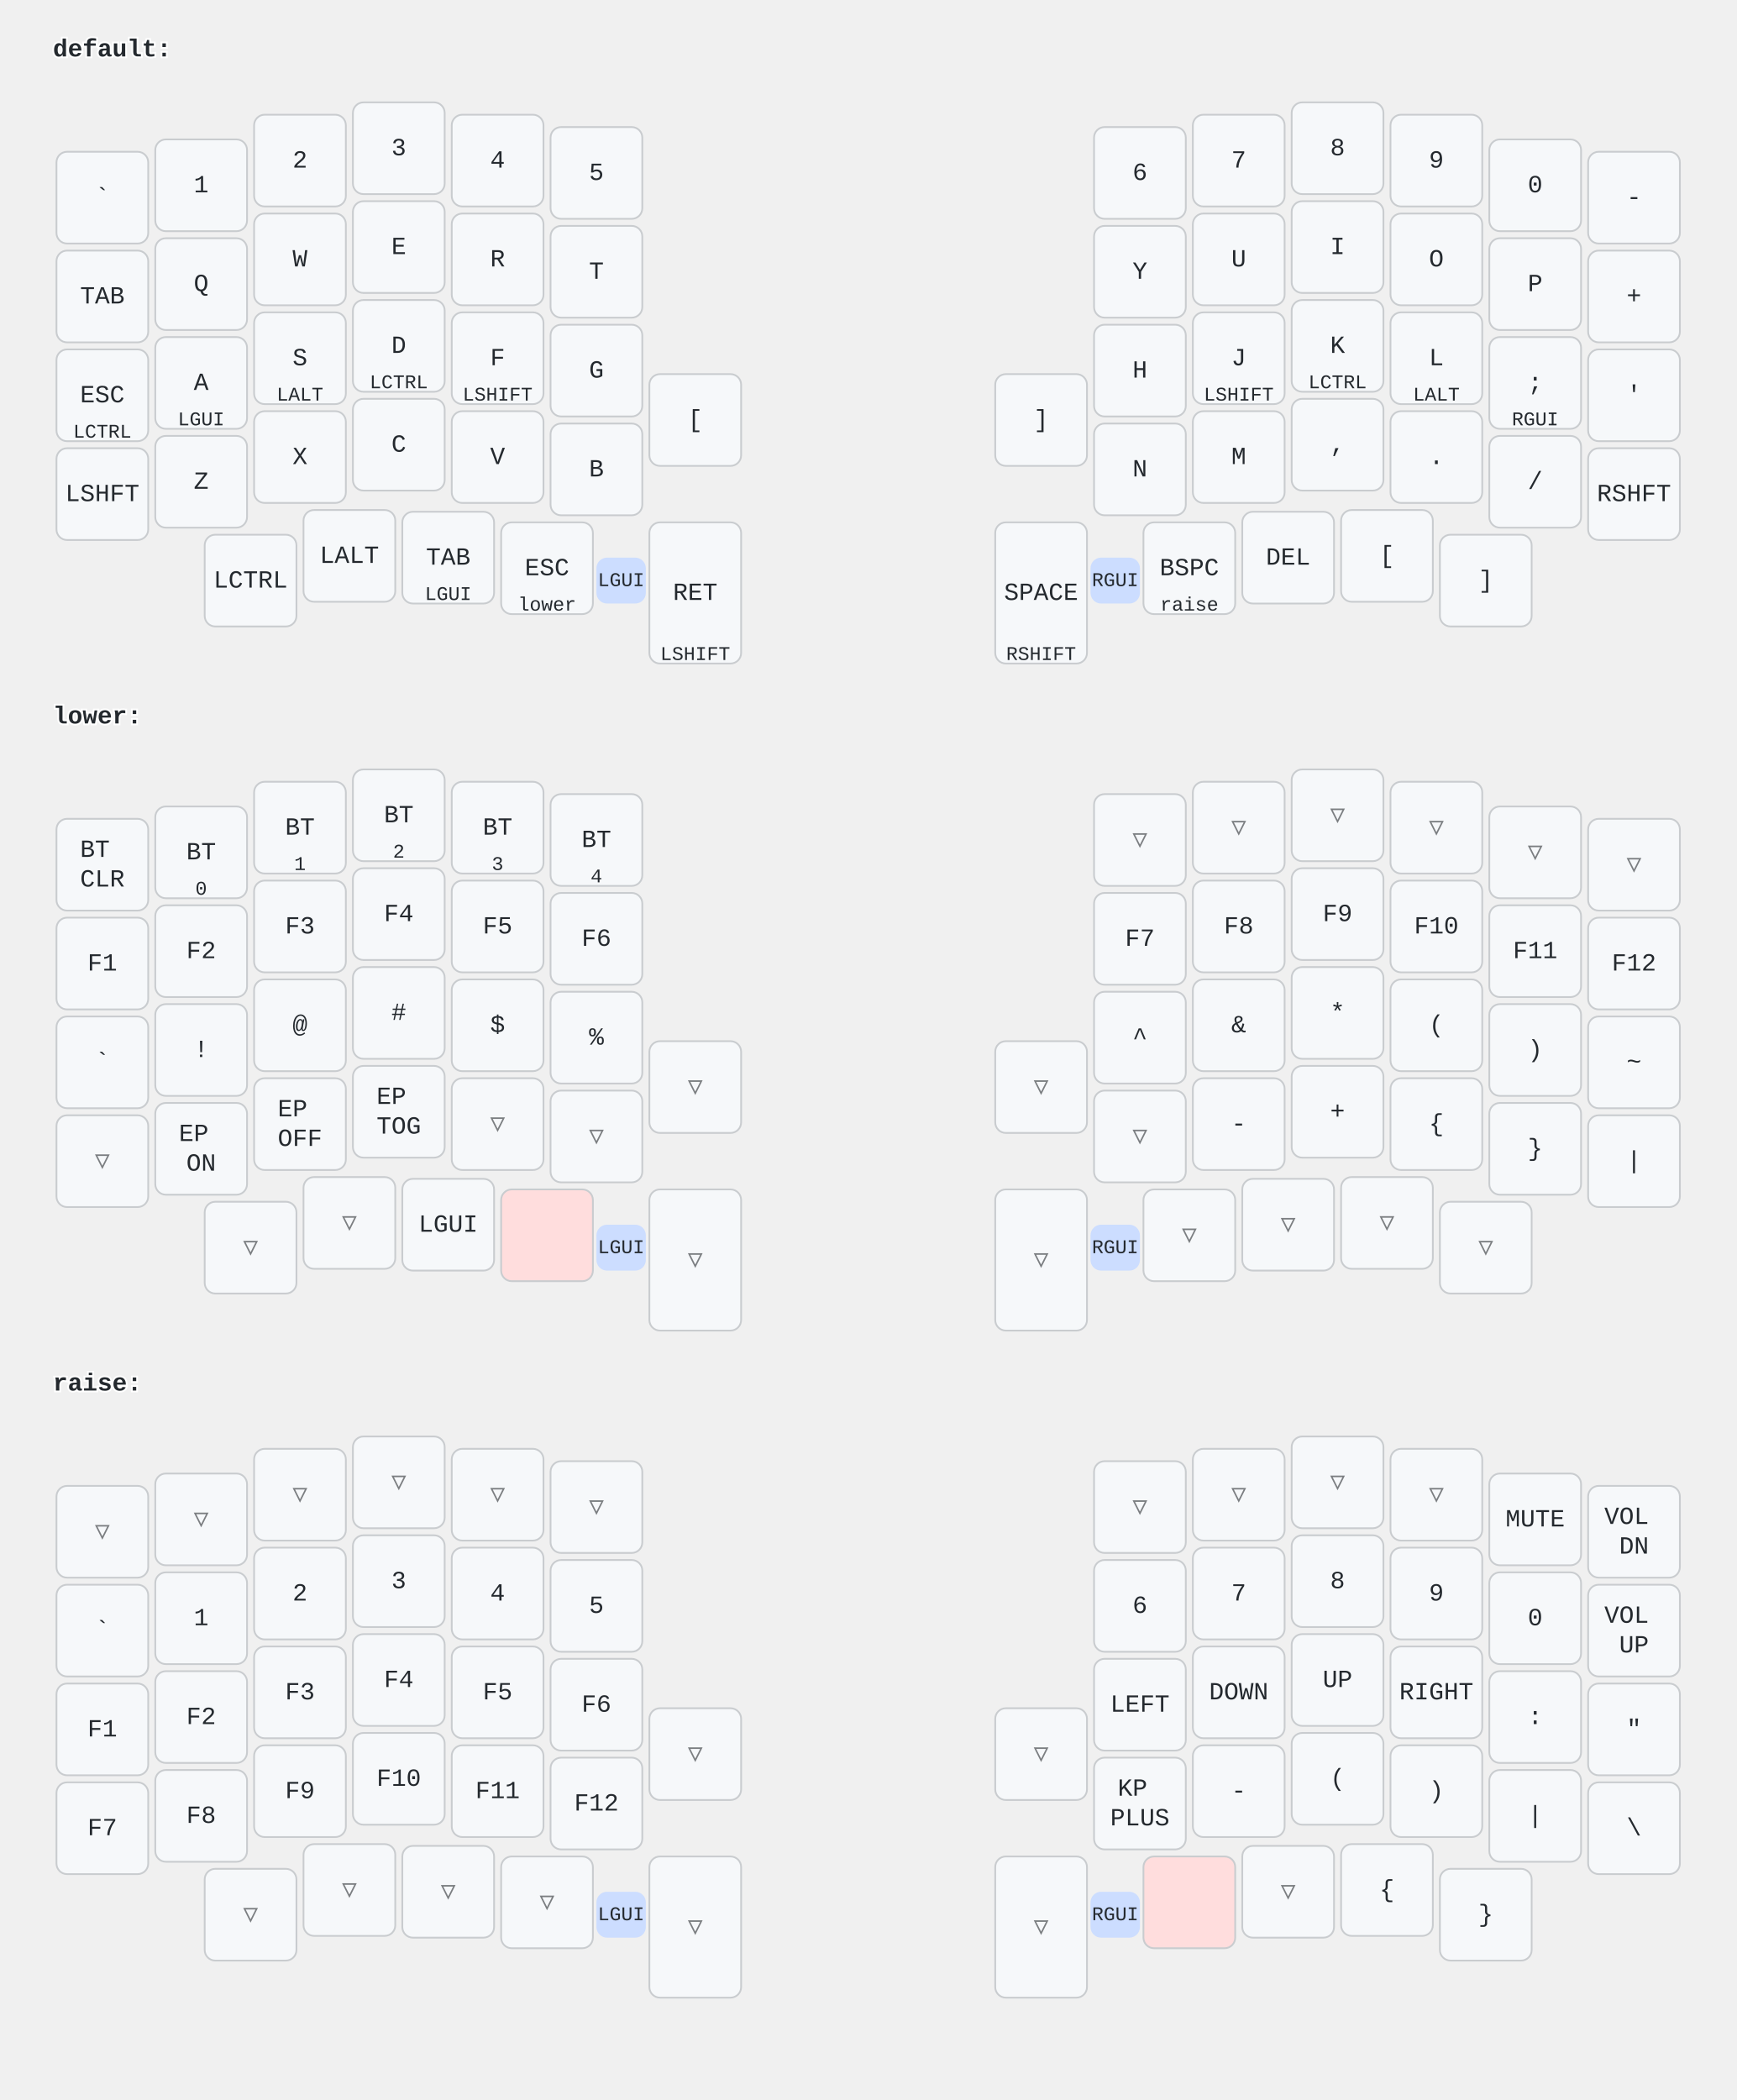
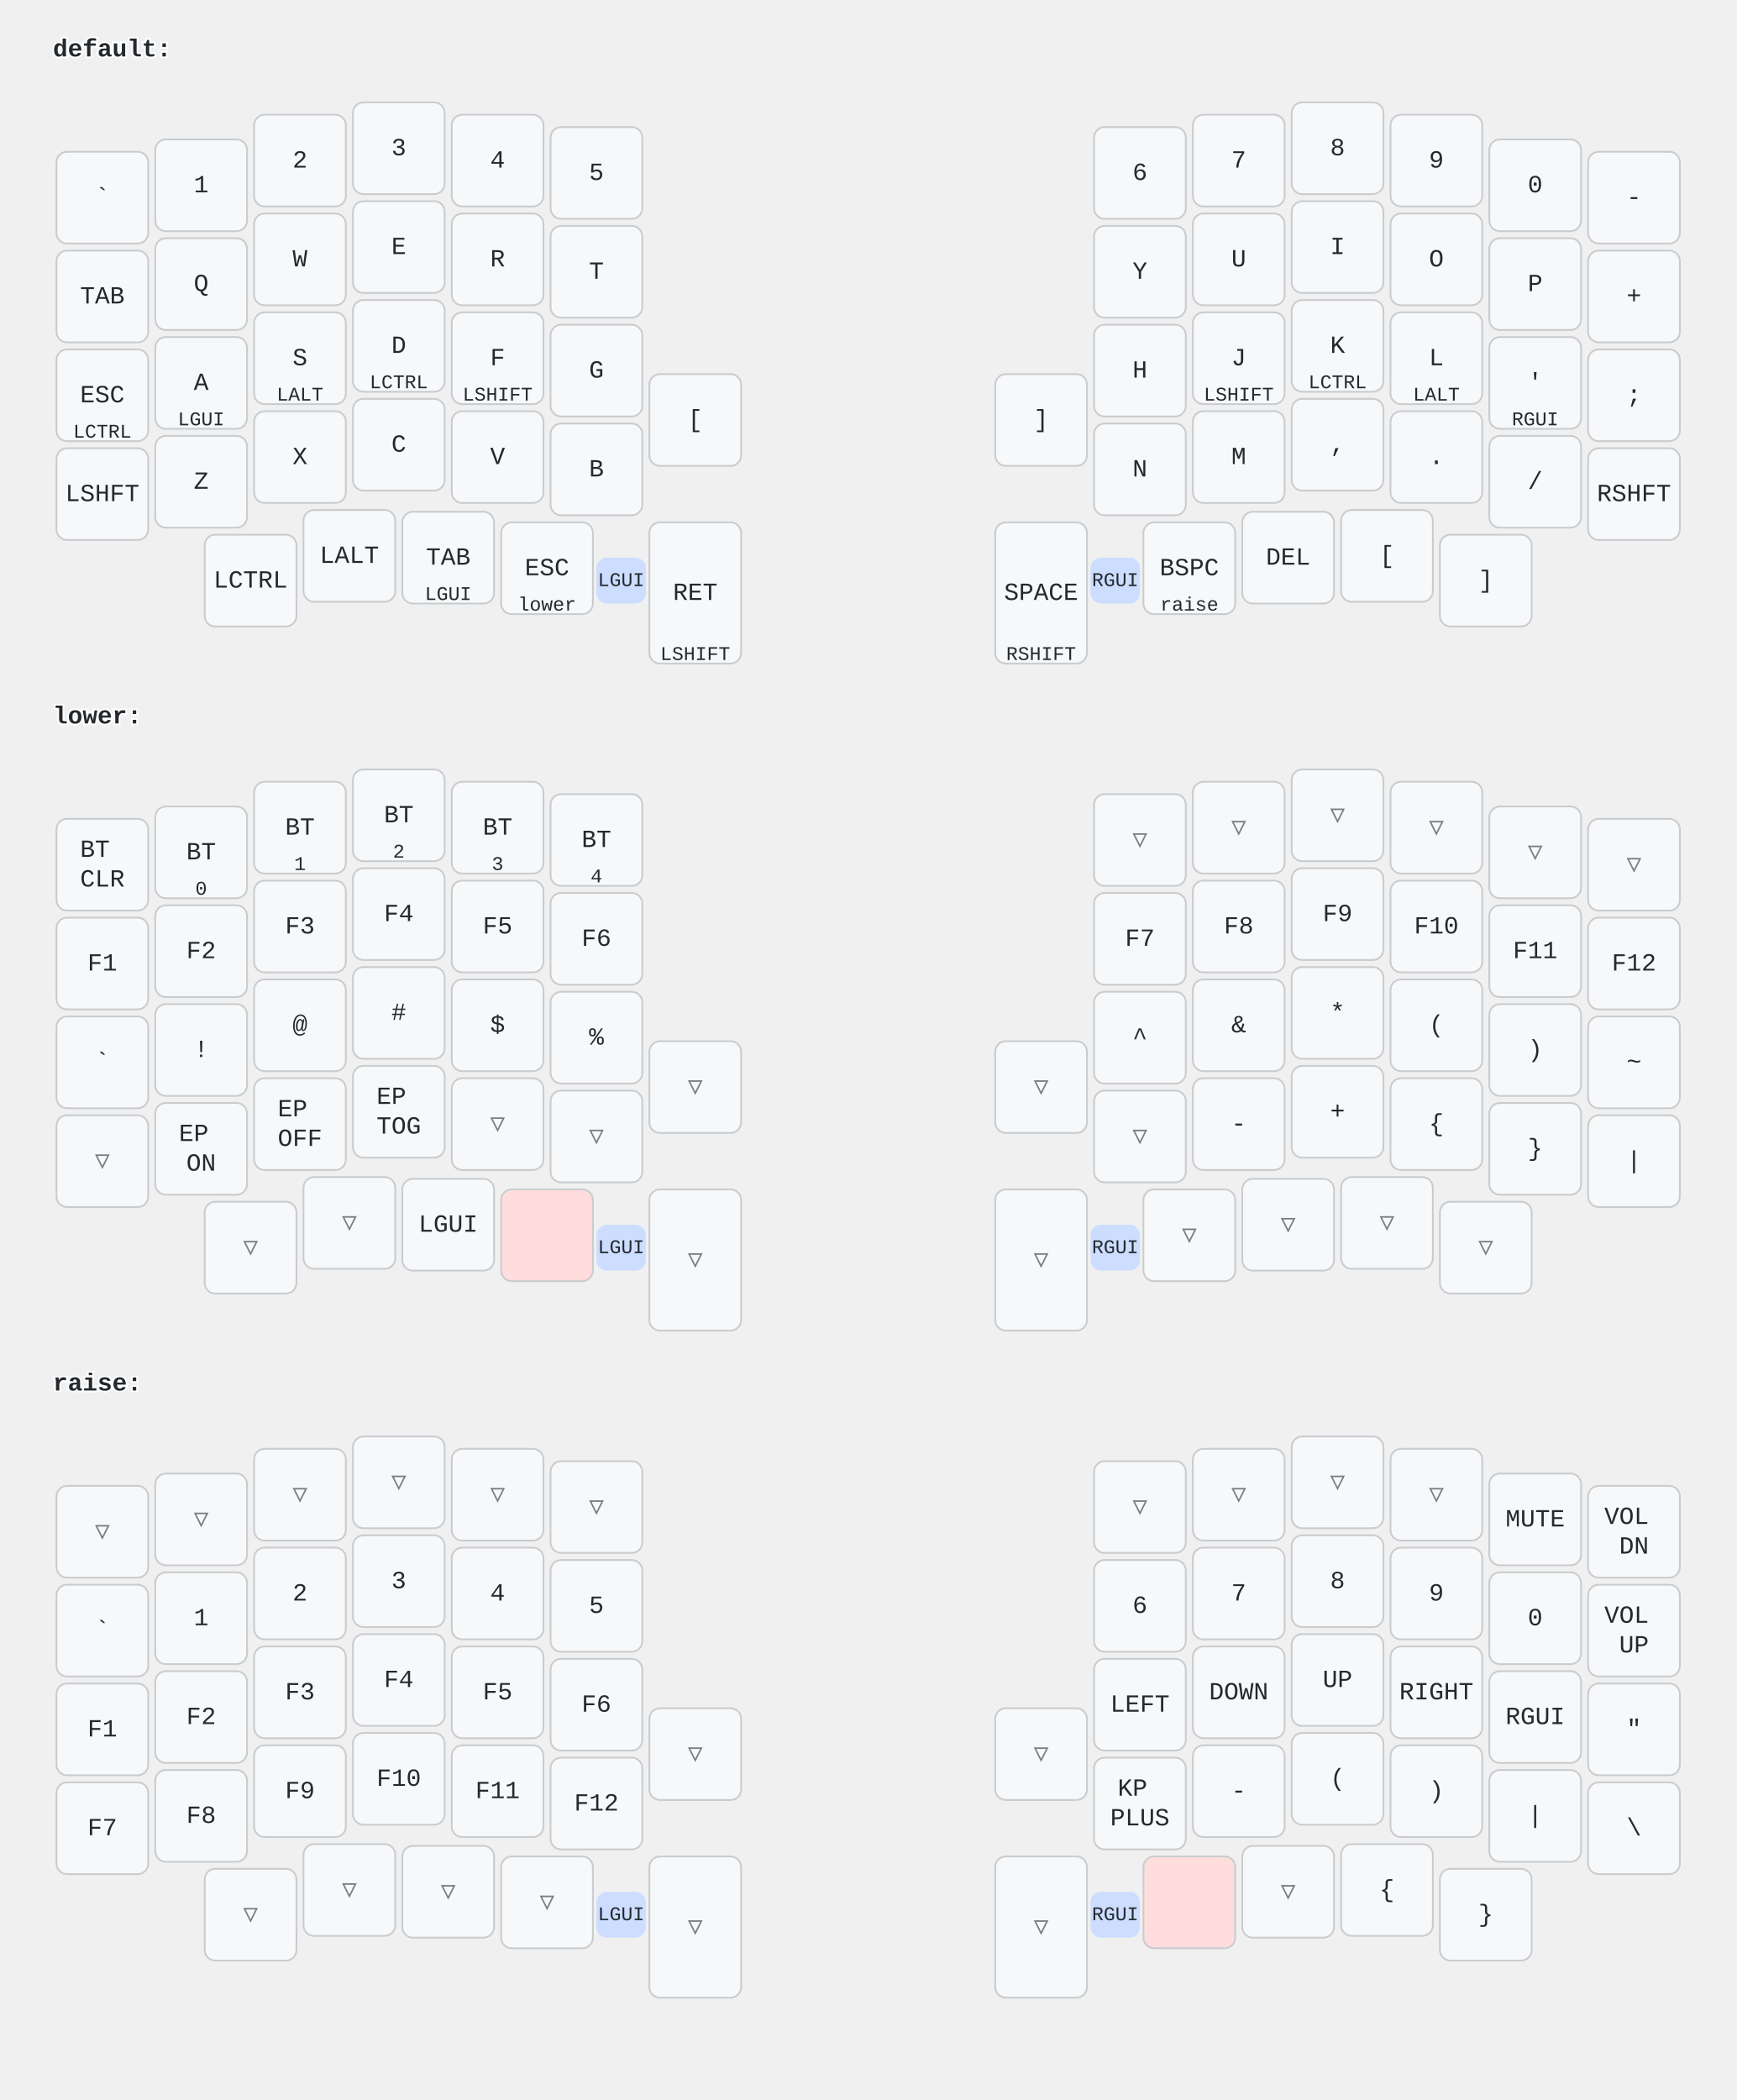
<svg xmlns="http://www.w3.org/2000/svg" width="984" height="1190" viewBox="0 0 984 1190" class="keymap">
  <style>/* inherit to force styles through use tags */
svg path {
    fill: inherit;
}

/* font and background color specifications */
svg.keymap {
    font-family: SFMono-Regular,Consolas,Liberation Mono,Menlo,monospace;
    font-size: 14px;
    font-kerning: normal;
    text-rendering: optimizeLegibility;
    fill: #24292e;
}

/* default key styling */
rect.key {
    fill: #f6f8fa;
    stroke: #c9cccf;
    stroke-width: 1;
}

/* default key side styling, only used is draw_key_sides is set */
rect.side {
    filter: brightness(90%);
}

/* color accent for combo boxes */
rect.combo, rect.combo-separate {
    fill: #cdf;
}

/* color accent for held keys */
rect.held, rect.combo.held {
    fill: #fdd;
}

/* color accent for ghost (optional) keys */
rect.ghost, rect.combo.ghost {
    stroke-dasharray: 4, 4;
    stroke-width: 2;
}

text {
    text-anchor: middle;
    dominant-baseline: middle;
}

/* styling for layer labels */
text.label {
    font-weight: bold;
    text-anchor: start;
    stroke: white;
    stroke-width: 2;
    paint-order: stroke;
}

/* styling for combo tap, and key hold/shifted label text */
text.combo, text.hold, text.shifted {
    font-size: 11px;
}

text.hold {
    text-anchor: middle;
    dominant-baseline: auto;
}

text.shifted {
    text-anchor: middle;
    dominant-baseline: hanging;
}

/* styling for hold/shifted label text in combo box */
text.combo.hold, text.combo.shifted {
    font-size: 8px;
}

/* lighter symbol for transparent keys */
text.trans {
    fill: #7b7e81;
}

/* styling for combo dendrons */
path.combo {
    stroke-width: 1;
    stroke: gray;
    fill: none;
}

/* Start Tabler Icons Cleanup */
/* cannot use height/width with glyphs */
.icon-tabler &gt; path {
    fill: inherit;
    stroke: inherit;
    stroke-width: 2;
}
/* hide tabler's default box */
.icon-tabler &gt; path[stroke="none"][fill="none"] {
    visibility: hidden;
}
/* End Tabler Icons Cleanup */
</style>
  <g transform="translate(30, 0)" class="layer-default">
    <text x="0" y="28" class="label">default:</text>
    <g transform="translate(0, 56)">
      <g transform="translate(28, 56)" class="key keypos-0">
        <rect rx="6" ry="6" x="-26" y="-26" width="52" height="52" class="key" />
        <text x="0" y="0" class="key tap">`</text>
      </g>
      <g transform="translate(84, 49)" class="key keypos-1">
        <rect rx="6" ry="6" x="-26" y="-26" width="52" height="52" class="key" />
        <text x="0" y="0" class="key tap">1</text>
      </g>
      <g transform="translate(140, 35)" class="key keypos-2">
        <rect rx="6" ry="6" x="-26" y="-26" width="52" height="52" class="key" />
        <text x="0" y="0" class="key tap">2</text>
      </g>
      <g transform="translate(196, 28)" class="key keypos-3">
        <rect rx="6" ry="6" x="-26" y="-26" width="52" height="52" class="key" />
        <text x="0" y="0" class="key tap">3</text>
      </g>
      <g transform="translate(252, 35)" class="key keypos-4">
        <rect rx="6" ry="6" x="-26" y="-26" width="52" height="52" class="key" />
        <text x="0" y="0" class="key tap">4</text>
      </g>
      <g transform="translate(308, 42)" class="key keypos-5">
        <rect rx="6" ry="6" x="-26" y="-26" width="52" height="52" class="key" />
        <text x="0" y="0" class="key tap">5</text>
      </g>
      <g transform="translate(616, 42)" class="key keypos-6">
        <rect rx="6" ry="6" x="-26" y="-26" width="52" height="52" class="key" />
        <text x="0" y="0" class="key tap">6</text>
      </g>
      <g transform="translate(672, 35)" class="key keypos-7">
        <rect rx="6" ry="6" x="-26" y="-26" width="52" height="52" class="key" />
        <text x="0" y="0" class="key tap">7</text>
      </g>
      <g transform="translate(728, 28)" class="key keypos-8">
        <rect rx="6" ry="6" x="-26" y="-26" width="52" height="52" class="key" />
        <text x="0" y="0" class="key tap">8</text>
      </g>
      <g transform="translate(784, 35)" class="key keypos-9">
        <rect rx="6" ry="6" x="-26" y="-26" width="52" height="52" class="key" />
        <text x="0" y="0" class="key tap">9</text>
      </g>
      <g transform="translate(840, 49)" class="key keypos-10">
        <rect rx="6" ry="6" x="-26" y="-26" width="52" height="52" class="key" />
        <text x="0" y="0" class="key tap">0</text>
      </g>
      <g transform="translate(896, 56)" class="key keypos-11">
        <rect rx="6" ry="6" x="-26" y="-26" width="52" height="52" class="key" />
        <text x="0" y="0" class="key tap">-</text>
      </g>
      <g transform="translate(28, 112)" class="key keypos-12">
        <rect rx="6" ry="6" x="-26" y="-26" width="52" height="52" class="key" />
        <text x="0" y="0" class="key tap">TAB</text>
      </g>
      <g transform="translate(84, 105)" class="key keypos-13">
        <rect rx="6" ry="6" x="-26" y="-26" width="52" height="52" class="key" />
        <text x="0" y="0" class="key tap">Q</text>
      </g>
      <g transform="translate(140, 91)" class="key keypos-14">
        <rect rx="6" ry="6" x="-26" y="-26" width="52" height="52" class="key" />
        <text x="0" y="0" class="key tap">W</text>
      </g>
      <g transform="translate(196, 84)" class="key keypos-15">
        <rect rx="6" ry="6" x="-26" y="-26" width="52" height="52" class="key" />
        <text x="0" y="0" class="key tap">E</text>
      </g>
      <g transform="translate(252, 91)" class="key keypos-16">
        <rect rx="6" ry="6" x="-26" y="-26" width="52" height="52" class="key" />
        <text x="0" y="0" class="key tap">R</text>
      </g>
      <g transform="translate(308, 98)" class="key keypos-17">
        <rect rx="6" ry="6" x="-26" y="-26" width="52" height="52" class="key" />
        <text x="0" y="0" class="key tap">T</text>
      </g>
      <g transform="translate(616, 98)" class="key keypos-18">
        <rect rx="6" ry="6" x="-26" y="-26" width="52" height="52" class="key" />
        <text x="0" y="0" class="key tap">Y</text>
      </g>
      <g transform="translate(672, 91)" class="key keypos-19">
        <rect rx="6" ry="6" x="-26" y="-26" width="52" height="52" class="key" />
        <text x="0" y="0" class="key tap">U</text>
      </g>
      <g transform="translate(728, 84)" class="key keypos-20">
        <rect rx="6" ry="6" x="-26" y="-26" width="52" height="52" class="key" />
        <text x="0" y="0" class="key tap">I</text>
      </g>
      <g transform="translate(784, 91)" class="key keypos-21">
        <rect rx="6" ry="6" x="-26" y="-26" width="52" height="52" class="key" />
        <text x="0" y="0" class="key tap">O</text>
      </g>
      <g transform="translate(840, 105)" class="key keypos-22">
        <rect rx="6" ry="6" x="-26" y="-26" width="52" height="52" class="key" />
        <text x="0" y="0" class="key tap">P</text>
      </g>
      <g transform="translate(896, 112)" class="key keypos-23">
        <rect rx="6" ry="6" x="-26" y="-26" width="52" height="52" class="key" />
        <text x="0" y="0" class="key tap">+</text>
      </g>
      <g transform="translate(28, 168)" class="key keypos-24">
        <rect rx="6" ry="6" x="-26" y="-26" width="52" height="52" class="key" />
        <text x="0" y="0" class="key tap">ESC</text>
        <text x="0" y="24" class="key hold">LCTRL</text>
      </g>
      <g transform="translate(84, 161)" class="key keypos-25">
        <rect rx="6" ry="6" x="-26" y="-26" width="52" height="52" class="key" />
        <text x="0" y="0" class="key tap">A</text>
        <text x="0" y="24" class="key hold">LGUI</text>
      </g>
      <g transform="translate(140, 147)" class="key keypos-26">
        <rect rx="6" ry="6" x="-26" y="-26" width="52" height="52" class="key" />
        <text x="0" y="0" class="key tap">S</text>
        <text x="0" y="24" class="key hold">LALT</text>
      </g>
      <g transform="translate(196, 140)" class="key keypos-27">
        <rect rx="6" ry="6" x="-26" y="-26" width="52" height="52" class="key" />
        <text x="0" y="0" class="key tap">D</text>
        <text x="0" y="24" class="key hold">LCTRL</text>
      </g>
      <g transform="translate(252, 147)" class="key keypos-28">
        <rect rx="6" ry="6" x="-26" y="-26" width="52" height="52" class="key" />
        <text x="0" y="0" class="key tap">F</text>
        <text x="0" y="24" class="key hold">LSHIFT</text>
      </g>
      <g transform="translate(308, 154)" class="key keypos-29">
        <rect rx="6" ry="6" x="-26" y="-26" width="52" height="52" class="key" />
        <text x="0" y="0" class="key tap">G</text>
      </g>
      <g transform="translate(616, 154)" class="key keypos-30">
        <rect rx="6" ry="6" x="-26" y="-26" width="52" height="52" class="key" />
        <text x="0" y="0" class="key tap">H</text>
      </g>
      <g transform="translate(672, 147)" class="key keypos-31">
        <rect rx="6" ry="6" x="-26" y="-26" width="52" height="52" class="key" />
        <text x="0" y="0" class="key tap">J</text>
        <text x="0" y="24" class="key hold">LSHIFT</text>
      </g>
      <g transform="translate(728, 140)" class="key keypos-32">
        <rect rx="6" ry="6" x="-26" y="-26" width="52" height="52" class="key" />
        <text x="0" y="0" class="key tap">K</text>
        <text x="0" y="24" class="key hold">LCTRL</text>
      </g>
      <g transform="translate(784, 147)" class="key keypos-33">
        <rect rx="6" ry="6" x="-26" y="-26" width="52" height="52" class="key" />
        <text x="0" y="0" class="key tap">L</text>
        <text x="0" y="24" class="key hold">LALT</text>
      </g>
      <g transform="translate(840, 161)" class="key keypos-34">
        <rect rx="6" ry="6" x="-26" y="-26" width="52" height="52" class="key" />
+         <text x="0" y="0" class="key tap">'</text>
+         <text x="0" y="24" class="key hold">RGUI</text>
+       </g>
+       <g transform="translate(896, 168)" class="key keypos-35">
+         <rect rx="6" ry="6" x="-26" y="-26" width="52" height="52" class="key" />
        <text x="0" y="0" class="key tap">;</text>
-         <text x="0" y="24" class="key hold">RGUI</text>
-       </g>
-       <g transform="translate(896, 168)" class="key keypos-35">
-         <rect rx="6" ry="6" x="-26" y="-26" width="52" height="52" class="key" />
-         <text x="0" y="0" class="key tap">'</text>
      </g>
      <g transform="translate(28, 224)" class="key keypos-36">
        <rect rx="6" ry="6" x="-26" y="-26" width="52" height="52" class="key" />
        <text x="0" y="0" class="key tap">LSHFT</text>
      </g>
      <g transform="translate(84, 217)" class="key keypos-37">
        <rect rx="6" ry="6" x="-26" y="-26" width="52" height="52" class="key" />
        <text x="0" y="0" class="key tap">Z</text>
      </g>
      <g transform="translate(140, 203)" class="key keypos-38">
        <rect rx="6" ry="6" x="-26" y="-26" width="52" height="52" class="key" />
        <text x="0" y="0" class="key tap">X</text>
      </g>
      <g transform="translate(196, 196)" class="key keypos-39">
        <rect rx="6" ry="6" x="-26" y="-26" width="52" height="52" class="key" />
        <text x="0" y="0" class="key tap">C</text>
      </g>
      <g transform="translate(252, 203)" class="key keypos-40">
        <rect rx="6" ry="6" x="-26" y="-26" width="52" height="52" class="key" />
        <text x="0" y="0" class="key tap">V</text>
      </g>
      <g transform="translate(308, 210)" class="key keypos-41">
        <rect rx="6" ry="6" x="-26" y="-26" width="52" height="52" class="key" />
        <text x="0" y="0" class="key tap">B</text>
      </g>
      <g transform="translate(364, 182)" class="key keypos-42">
        <rect rx="6" ry="6" x="-26" y="-26" width="52" height="52" class="key" />
        <text x="0" y="0" class="key tap">[</text>
      </g>
      <g transform="translate(560, 182)" class="key keypos-43">
        <rect rx="6" ry="6" x="-26" y="-26" width="52" height="52" class="key" />
        <text x="0" y="0" class="key tap">]</text>
      </g>
      <g transform="translate(616, 210)" class="key keypos-44">
        <rect rx="6" ry="6" x="-26" y="-26" width="52" height="52" class="key" />
        <text x="0" y="0" class="key tap">N</text>
      </g>
      <g transform="translate(672, 203)" class="key keypos-45">
        <rect rx="6" ry="6" x="-26" y="-26" width="52" height="52" class="key" />
        <text x="0" y="0" class="key tap">M</text>
      </g>
      <g transform="translate(728, 196)" class="key keypos-46">
        <rect rx="6" ry="6" x="-26" y="-26" width="52" height="52" class="key" />
        <text x="0" y="0" class="key tap">,</text>
      </g>
      <g transform="translate(784, 203)" class="key keypos-47">
        <rect rx="6" ry="6" x="-26" y="-26" width="52" height="52" class="key" />
        <text x="0" y="0" class="key tap">.</text>
      </g>
      <g transform="translate(840, 217)" class="key keypos-48">
        <rect rx="6" ry="6" x="-26" y="-26" width="52" height="52" class="key" />
        <text x="0" y="0" class="key tap">/</text>
      </g>
      <g transform="translate(896, 224)" class="key keypos-49">
        <rect rx="6" ry="6" x="-26" y="-26" width="52" height="52" class="key" />
        <text x="0" y="0" class="key tap">RSHFT</text>
      </g>
      <g transform="translate(112, 273)" class="key keypos-50">
        <rect rx="6" ry="6" x="-26" y="-26" width="52" height="52" class="key" />
        <text x="0" y="0" class="key tap">LCTRL</text>
      </g>
      <g transform="translate(168, 259)" class="key keypos-51">
        <rect rx="6" ry="6" x="-26" y="-26" width="52" height="52" class="key" />
        <text x="0" y="0" class="key tap">LALT</text>
      </g>
      <g transform="translate(224, 260)" class="key keypos-52">
        <rect rx="6" ry="6" x="-26" y="-26" width="52" height="52" class="key" />
        <text x="0" y="0" class="key tap">TAB</text>
        <text x="0" y="24" class="key hold">LGUI</text>
      </g>
      <g transform="translate(280, 266)" class="key keypos-53">
        <rect rx="6" ry="6" x="-26" y="-26" width="52" height="52" class="key" />
        <text x="0" y="0" class="key tap">ESC</text>
        <text x="0" y="24" class="key hold">lower</text>
      </g>
      <g transform="translate(364, 280)" class="key keypos-54">
        <rect rx="6" ry="6" x="-26" y="-40" width="52" height="80" class="key" />
        <text x="0" y="0" class="key tap">RET</text>
        <text x="0" y="38" class="key hold">LSHIFT</text>
      </g>
      <g transform="translate(560, 280)" class="key keypos-55">
        <rect rx="6" ry="6" x="-26" y="-40" width="52" height="80" class="key" />
        <text x="0" y="0" class="key tap">SPACE</text>
        <text x="0" y="38" class="key hold">RSHIFT</text>
      </g>
      <g transform="translate(644, 266)" class="key keypos-56">
        <rect rx="6" ry="6" x="-26" y="-26" width="52" height="52" class="key" />
        <text x="0" y="0" class="key tap">BSPC</text>
        <text x="0" y="24" class="key hold">raise</text>
      </g>
      <g transform="translate(700, 260)" class="key keypos-57">
        <rect rx="6" ry="6" x="-26" y="-26" width="52" height="52" class="key" />
        <text x="0" y="0" class="key tap">DEL</text>
      </g>
      <g transform="translate(756, 259)" class="key keypos-58">
        <rect rx="6" ry="6" x="-26" y="-26" width="52" height="52" class="key" />
        <text x="0" y="0" class="key tap">[</text>
      </g>
      <g transform="translate(812, 273)" class="key keypos-59">
        <rect rx="6" ry="6" x="-26" y="-26" width="52" height="52" class="key" />
        <text x="0" y="0" class="key tap">]</text>
      </g>
      <g class="combo combopos-0">
        <rect rx="6" ry="6" x="588" y="260" width="28" height="26" class="combo" />
        <text x="602" y="273" class="combo tap">RGUI</text>
      </g>
      <g class="combo combopos-1">
        <rect rx="6" ry="6" x="308" y="260" width="28" height="26" class="combo" />
        <text x="322" y="273" class="combo tap">LGUI</text>
      </g>
    </g>
  </g>
  <g transform="translate(30, 378)" class="layer-lower">
    <text x="0" y="28" class="label">lower:</text>
    <g transform="translate(0, 56)">
      <g transform="translate(28, 56)" class="key keypos-0">
        <rect rx="6" ry="6" x="-26" y="-26" width="52" height="52" class="key" />
        <text x="0" y="0" class="key tap">
          <tspan x="0" dy="-0.6em">BT</tspan>
          <tspan x="0" dy="1.2em">CLR</tspan>
        </text>
      </g>
      <g transform="translate(84, 49)" class="key keypos-1">
        <rect rx="6" ry="6" x="-26" y="-26" width="52" height="52" class="key" />
        <text x="0" y="0" class="key tap">BT</text>
        <text x="0" y="24" class="key hold">0</text>
      </g>
      <g transform="translate(140, 35)" class="key keypos-2">
        <rect rx="6" ry="6" x="-26" y="-26" width="52" height="52" class="key" />
        <text x="0" y="0" class="key tap">BT</text>
        <text x="0" y="24" class="key hold">1</text>
      </g>
      <g transform="translate(196, 28)" class="key keypos-3">
        <rect rx="6" ry="6" x="-26" y="-26" width="52" height="52" class="key" />
        <text x="0" y="0" class="key tap">BT</text>
        <text x="0" y="24" class="key hold">2</text>
      </g>
      <g transform="translate(252, 35)" class="key keypos-4">
        <rect rx="6" ry="6" x="-26" y="-26" width="52" height="52" class="key" />
        <text x="0" y="0" class="key tap">BT</text>
        <text x="0" y="24" class="key hold">3</text>
      </g>
      <g transform="translate(308, 42)" class="key keypos-5">
        <rect rx="6" ry="6" x="-26" y="-26" width="52" height="52" class="key" />
        <text x="0" y="0" class="key tap">BT</text>
        <text x="0" y="24" class="key hold">4</text>
      </g>
      <g transform="translate(616, 42)" class="key trans keypos-6">
        <rect rx="6" ry="6" x="-26" y="-26" width="52" height="52" class="key trans" />
        <text x="0" y="0" class="key trans tap">▽</text>
      </g>
      <g transform="translate(672, 35)" class="key trans keypos-7">
        <rect rx="6" ry="6" x="-26" y="-26" width="52" height="52" class="key trans" />
        <text x="0" y="0" class="key trans tap">▽</text>
      </g>
      <g transform="translate(728, 28)" class="key trans keypos-8">
        <rect rx="6" ry="6" x="-26" y="-26" width="52" height="52" class="key trans" />
        <text x="0" y="0" class="key trans tap">▽</text>
      </g>
      <g transform="translate(784, 35)" class="key trans keypos-9">
        <rect rx="6" ry="6" x="-26" y="-26" width="52" height="52" class="key trans" />
        <text x="0" y="0" class="key trans tap">▽</text>
      </g>
      <g transform="translate(840, 49)" class="key trans keypos-10">
        <rect rx="6" ry="6" x="-26" y="-26" width="52" height="52" class="key trans" />
        <text x="0" y="0" class="key trans tap">▽</text>
      </g>
      <g transform="translate(896, 56)" class="key trans keypos-11">
        <rect rx="6" ry="6" x="-26" y="-26" width="52" height="52" class="key trans" />
        <text x="0" y="0" class="key trans tap">▽</text>
      </g>
      <g transform="translate(28, 112)" class="key keypos-12">
        <rect rx="6" ry="6" x="-26" y="-26" width="52" height="52" class="key" />
        <text x="0" y="0" class="key tap">F1</text>
      </g>
      <g transform="translate(84, 105)" class="key keypos-13">
        <rect rx="6" ry="6" x="-26" y="-26" width="52" height="52" class="key" />
        <text x="0" y="0" class="key tap">F2</text>
      </g>
      <g transform="translate(140, 91)" class="key keypos-14">
        <rect rx="6" ry="6" x="-26" y="-26" width="52" height="52" class="key" />
        <text x="0" y="0" class="key tap">F3</text>
      </g>
      <g transform="translate(196, 84)" class="key keypos-15">
        <rect rx="6" ry="6" x="-26" y="-26" width="52" height="52" class="key" />
        <text x="0" y="0" class="key tap">F4</text>
      </g>
      <g transform="translate(252, 91)" class="key keypos-16">
        <rect rx="6" ry="6" x="-26" y="-26" width="52" height="52" class="key" />
        <text x="0" y="0" class="key tap">F5</text>
      </g>
      <g transform="translate(308, 98)" class="key keypos-17">
        <rect rx="6" ry="6" x="-26" y="-26" width="52" height="52" class="key" />
        <text x="0" y="0" class="key tap">F6</text>
      </g>
      <g transform="translate(616, 98)" class="key keypos-18">
        <rect rx="6" ry="6" x="-26" y="-26" width="52" height="52" class="key" />
        <text x="0" y="0" class="key tap">F7</text>
      </g>
      <g transform="translate(672, 91)" class="key keypos-19">
        <rect rx="6" ry="6" x="-26" y="-26" width="52" height="52" class="key" />
        <text x="0" y="0" class="key tap">F8</text>
      </g>
      <g transform="translate(728, 84)" class="key keypos-20">
        <rect rx="6" ry="6" x="-26" y="-26" width="52" height="52" class="key" />
        <text x="0" y="0" class="key tap">F9</text>
      </g>
      <g transform="translate(784, 91)" class="key keypos-21">
        <rect rx="6" ry="6" x="-26" y="-26" width="52" height="52" class="key" />
        <text x="0" y="0" class="key tap">F10</text>
      </g>
      <g transform="translate(840, 105)" class="key keypos-22">
        <rect rx="6" ry="6" x="-26" y="-26" width="52" height="52" class="key" />
        <text x="0" y="0" class="key tap">F11</text>
      </g>
      <g transform="translate(896, 112)" class="key keypos-23">
        <rect rx="6" ry="6" x="-26" y="-26" width="52" height="52" class="key" />
        <text x="0" y="0" class="key tap">F12</text>
      </g>
      <g transform="translate(28, 168)" class="key keypos-24">
        <rect rx="6" ry="6" x="-26" y="-26" width="52" height="52" class="key" />
        <text x="0" y="0" class="key tap">`</text>
      </g>
      <g transform="translate(84, 161)" class="key keypos-25">
        <rect rx="6" ry="6" x="-26" y="-26" width="52" height="52" class="key" />
        <text x="0" y="0" class="key tap">!</text>
      </g>
      <g transform="translate(140, 147)" class="key keypos-26">
        <rect rx="6" ry="6" x="-26" y="-26" width="52" height="52" class="key" />
        <text x="0" y="0" class="key tap">@</text>
      </g>
      <g transform="translate(196, 140)" class="key keypos-27">
        <rect rx="6" ry="6" x="-26" y="-26" width="52" height="52" class="key" />
        <text x="0" y="0" class="key tap">#</text>
      </g>
      <g transform="translate(252, 147)" class="key keypos-28">
        <rect rx="6" ry="6" x="-26" y="-26" width="52" height="52" class="key" />
        <text x="0" y="0" class="key tap">$</text>
      </g>
      <g transform="translate(308, 154)" class="key keypos-29">
        <rect rx="6" ry="6" x="-26" y="-26" width="52" height="52" class="key" />
        <text x="0" y="0" class="key tap">%</text>
      </g>
      <g transform="translate(616, 154)" class="key keypos-30">
        <rect rx="6" ry="6" x="-26" y="-26" width="52" height="52" class="key" />
        <text x="0" y="0" class="key tap">^</text>
      </g>
      <g transform="translate(672, 147)" class="key keypos-31">
        <rect rx="6" ry="6" x="-26" y="-26" width="52" height="52" class="key" />
        <text x="0" y="0" class="key tap">&amp;</text>
      </g>
      <g transform="translate(728, 140)" class="key keypos-32">
        <rect rx="6" ry="6" x="-26" y="-26" width="52" height="52" class="key" />
        <text x="0" y="0" class="key tap">*</text>
      </g>
      <g transform="translate(784, 147)" class="key keypos-33">
        <rect rx="6" ry="6" x="-26" y="-26" width="52" height="52" class="key" />
        <text x="0" y="0" class="key tap">(</text>
      </g>
      <g transform="translate(840, 161)" class="key keypos-34">
        <rect rx="6" ry="6" x="-26" y="-26" width="52" height="52" class="key" />
        <text x="0" y="0" class="key tap">)</text>
      </g>
      <g transform="translate(896, 168)" class="key keypos-35">
        <rect rx="6" ry="6" x="-26" y="-26" width="52" height="52" class="key" />
        <text x="0" y="0" class="key tap">~</text>
      </g>
      <g transform="translate(28, 224)" class="key trans keypos-36">
        <rect rx="6" ry="6" x="-26" y="-26" width="52" height="52" class="key trans" />
        <text x="0" y="0" class="key trans tap">▽</text>
      </g>
      <g transform="translate(84, 217)" class="key keypos-37">
        <rect rx="6" ry="6" x="-26" y="-26" width="52" height="52" class="key" />
        <text x="0" y="0" class="key tap">
          <tspan x="0" dy="-0.6em">EP</tspan>
          <tspan x="0" dy="1.2em">ON</tspan>
        </text>
      </g>
      <g transform="translate(140, 203)" class="key keypos-38">
        <rect rx="6" ry="6" x="-26" y="-26" width="52" height="52" class="key" />
        <text x="0" y="0" class="key tap">
          <tspan x="0" dy="-0.6em">EP</tspan>
          <tspan x="0" dy="1.2em">OFF</tspan>
        </text>
      </g>
      <g transform="translate(196, 196)" class="key keypos-39">
        <rect rx="6" ry="6" x="-26" y="-26" width="52" height="52" class="key" />
        <text x="0" y="0" class="key tap">
          <tspan x="0" dy="-0.6em">EP</tspan>
          <tspan x="0" dy="1.2em">TOG</tspan>
        </text>
      </g>
      <g transform="translate(252, 203)" class="key trans keypos-40">
        <rect rx="6" ry="6" x="-26" y="-26" width="52" height="52" class="key trans" />
        <text x="0" y="0" class="key trans tap">▽</text>
      </g>
      <g transform="translate(308, 210)" class="key trans keypos-41">
        <rect rx="6" ry="6" x="-26" y="-26" width="52" height="52" class="key trans" />
        <text x="0" y="0" class="key trans tap">▽</text>
      </g>
      <g transform="translate(364, 182)" class="key trans keypos-42">
        <rect rx="6" ry="6" x="-26" y="-26" width="52" height="52" class="key trans" />
        <text x="0" y="0" class="key trans tap">▽</text>
      </g>
      <g transform="translate(560, 182)" class="key trans keypos-43">
        <rect rx="6" ry="6" x="-26" y="-26" width="52" height="52" class="key trans" />
        <text x="0" y="0" class="key trans tap">▽</text>
      </g>
      <g transform="translate(616, 210)" class="key trans keypos-44">
        <rect rx="6" ry="6" x="-26" y="-26" width="52" height="52" class="key trans" />
        <text x="0" y="0" class="key trans tap">▽</text>
      </g>
      <g transform="translate(672, 203)" class="key keypos-45">
        <rect rx="6" ry="6" x="-26" y="-26" width="52" height="52" class="key" />
        <text x="0" y="0" class="key tap">-</text>
      </g>
      <g transform="translate(728, 196)" class="key keypos-46">
        <rect rx="6" ry="6" x="-26" y="-26" width="52" height="52" class="key" />
        <text x="0" y="0" class="key tap">+</text>
      </g>
      <g transform="translate(784, 203)" class="key keypos-47">
        <rect rx="6" ry="6" x="-26" y="-26" width="52" height="52" class="key" />
        <text x="0" y="0" class="key tap">{</text>
      </g>
      <g transform="translate(840, 217)" class="key keypos-48">
        <rect rx="6" ry="6" x="-26" y="-26" width="52" height="52" class="key" />
        <text x="0" y="0" class="key tap">}</text>
      </g>
      <g transform="translate(896, 224)" class="key keypos-49">
        <rect rx="6" ry="6" x="-26" y="-26" width="52" height="52" class="key" />
        <text x="0" y="0" class="key tap">|</text>
      </g>
      <g transform="translate(112, 273)" class="key trans keypos-50">
        <rect rx="6" ry="6" x="-26" y="-26" width="52" height="52" class="key trans" />
        <text x="0" y="0" class="key trans tap">▽</text>
      </g>
      <g transform="translate(168, 259)" class="key trans keypos-51">
        <rect rx="6" ry="6" x="-26" y="-26" width="52" height="52" class="key trans" />
        <text x="0" y="0" class="key trans tap">▽</text>
      </g>
      <g transform="translate(224, 260)" class="key keypos-52">
        <rect rx="6" ry="6" x="-26" y="-26" width="52" height="52" class="key" />
        <text x="0" y="0" class="key tap">LGUI</text>
      </g>
      <g transform="translate(280, 266)" class="key held keypos-53">
        <rect rx="6" ry="6" x="-26" y="-26" width="52" height="52" class="key held" />
      </g>
      <g transform="translate(364, 280)" class="key trans keypos-54">
        <rect rx="6" ry="6" x="-26" y="-40" width="52" height="80" class="key trans" />
        <text x="0" y="0" class="key trans tap">▽</text>
      </g>
      <g transform="translate(560, 280)" class="key trans keypos-55">
        <rect rx="6" ry="6" x="-26" y="-40" width="52" height="80" class="key trans" />
        <text x="0" y="0" class="key trans tap">▽</text>
      </g>
      <g transform="translate(644, 266)" class="key trans keypos-56">
        <rect rx="6" ry="6" x="-26" y="-26" width="52" height="52" class="key trans" />
        <text x="0" y="0" class="key trans tap">▽</text>
      </g>
      <g transform="translate(700, 260)" class="key trans keypos-57">
        <rect rx="6" ry="6" x="-26" y="-26" width="52" height="52" class="key trans" />
        <text x="0" y="0" class="key trans tap">▽</text>
      </g>
      <g transform="translate(756, 259)" class="key trans keypos-58">
        <rect rx="6" ry="6" x="-26" y="-26" width="52" height="52" class="key trans" />
        <text x="0" y="0" class="key trans tap">▽</text>
      </g>
      <g transform="translate(812, 273)" class="key trans keypos-59">
        <rect rx="6" ry="6" x="-26" y="-26" width="52" height="52" class="key trans" />
        <text x="0" y="0" class="key trans tap">▽</text>
      </g>
      <g class="combo combopos-0">
        <rect rx="6" ry="6" x="588" y="260" width="28" height="26" class="combo" />
        <text x="602" y="273" class="combo tap">RGUI</text>
      </g>
      <g class="combo combopos-1">
        <rect rx="6" ry="6" x="308" y="260" width="28" height="26" class="combo" />
        <text x="322" y="273" class="combo tap">LGUI</text>
      </g>
    </g>
  </g>
  <g transform="translate(30, 756)" class="layer-raise">
    <text x="0" y="28" class="label">raise:</text>
    <g transform="translate(0, 56)">
      <g transform="translate(28, 56)" class="key trans keypos-0">
        <rect rx="6" ry="6" x="-26" y="-26" width="52" height="52" class="key trans" />
        <text x="0" y="0" class="key trans tap">▽</text>
      </g>
      <g transform="translate(84, 49)" class="key trans keypos-1">
        <rect rx="6" ry="6" x="-26" y="-26" width="52" height="52" class="key trans" />
        <text x="0" y="0" class="key trans tap">▽</text>
      </g>
      <g transform="translate(140, 35)" class="key trans keypos-2">
        <rect rx="6" ry="6" x="-26" y="-26" width="52" height="52" class="key trans" />
        <text x="0" y="0" class="key trans tap">▽</text>
      </g>
      <g transform="translate(196, 28)" class="key trans keypos-3">
        <rect rx="6" ry="6" x="-26" y="-26" width="52" height="52" class="key trans" />
        <text x="0" y="0" class="key trans tap">▽</text>
      </g>
      <g transform="translate(252, 35)" class="key trans keypos-4">
        <rect rx="6" ry="6" x="-26" y="-26" width="52" height="52" class="key trans" />
        <text x="0" y="0" class="key trans tap">▽</text>
      </g>
      <g transform="translate(308, 42)" class="key trans keypos-5">
        <rect rx="6" ry="6" x="-26" y="-26" width="52" height="52" class="key trans" />
        <text x="0" y="0" class="key trans tap">▽</text>
      </g>
      <g transform="translate(616, 42)" class="key trans keypos-6">
        <rect rx="6" ry="6" x="-26" y="-26" width="52" height="52" class="key trans" />
        <text x="0" y="0" class="key trans tap">▽</text>
      </g>
      <g transform="translate(672, 35)" class="key trans keypos-7">
        <rect rx="6" ry="6" x="-26" y="-26" width="52" height="52" class="key trans" />
        <text x="0" y="0" class="key trans tap">▽</text>
      </g>
      <g transform="translate(728, 28)" class="key trans keypos-8">
        <rect rx="6" ry="6" x="-26" y="-26" width="52" height="52" class="key trans" />
        <text x="0" y="0" class="key trans tap">▽</text>
      </g>
      <g transform="translate(784, 35)" class="key trans keypos-9">
        <rect rx="6" ry="6" x="-26" y="-26" width="52" height="52" class="key trans" />
        <text x="0" y="0" class="key trans tap">▽</text>
      </g>
      <g transform="translate(840, 49)" class="key keypos-10">
        <rect rx="6" ry="6" x="-26" y="-26" width="52" height="52" class="key" />
        <text x="0" y="0" class="key tap">MUTE</text>
      </g>
      <g transform="translate(896, 56)" class="key keypos-11">
        <rect rx="6" ry="6" x="-26" y="-26" width="52" height="52" class="key" />
        <text x="0" y="0" class="key tap">
          <tspan x="0" dy="-0.6em">VOL</tspan>
          <tspan x="0" dy="1.2em">DN</tspan>
        </text>
      </g>
      <g transform="translate(28, 112)" class="key keypos-12">
        <rect rx="6" ry="6" x="-26" y="-26" width="52" height="52" class="key" />
        <text x="0" y="0" class="key tap">`</text>
      </g>
      <g transform="translate(84, 105)" class="key keypos-13">
        <rect rx="6" ry="6" x="-26" y="-26" width="52" height="52" class="key" />
        <text x="0" y="0" class="key tap">1</text>
      </g>
      <g transform="translate(140, 91)" class="key keypos-14">
        <rect rx="6" ry="6" x="-26" y="-26" width="52" height="52" class="key" />
        <text x="0" y="0" class="key tap">2</text>
      </g>
      <g transform="translate(196, 84)" class="key keypos-15">
        <rect rx="6" ry="6" x="-26" y="-26" width="52" height="52" class="key" />
        <text x="0" y="0" class="key tap">3</text>
      </g>
      <g transform="translate(252, 91)" class="key keypos-16">
        <rect rx="6" ry="6" x="-26" y="-26" width="52" height="52" class="key" />
        <text x="0" y="0" class="key tap">4</text>
      </g>
      <g transform="translate(308, 98)" class="key keypos-17">
        <rect rx="6" ry="6" x="-26" y="-26" width="52" height="52" class="key" />
        <text x="0" y="0" class="key tap">5</text>
      </g>
      <g transform="translate(616, 98)" class="key keypos-18">
        <rect rx="6" ry="6" x="-26" y="-26" width="52" height="52" class="key" />
        <text x="0" y="0" class="key tap">6</text>
      </g>
      <g transform="translate(672, 91)" class="key keypos-19">
        <rect rx="6" ry="6" x="-26" y="-26" width="52" height="52" class="key" />
        <text x="0" y="0" class="key tap">7</text>
      </g>
      <g transform="translate(728, 84)" class="key keypos-20">
        <rect rx="6" ry="6" x="-26" y="-26" width="52" height="52" class="key" />
        <text x="0" y="0" class="key tap">8</text>
      </g>
      <g transform="translate(784, 91)" class="key keypos-21">
        <rect rx="6" ry="6" x="-26" y="-26" width="52" height="52" class="key" />
        <text x="0" y="0" class="key tap">9</text>
      </g>
      <g transform="translate(840, 105)" class="key keypos-22">
        <rect rx="6" ry="6" x="-26" y="-26" width="52" height="52" class="key" />
        <text x="0" y="0" class="key tap">0</text>
      </g>
      <g transform="translate(896, 112)" class="key keypos-23">
        <rect rx="6" ry="6" x="-26" y="-26" width="52" height="52" class="key" />
        <text x="0" y="0" class="key tap">
          <tspan x="0" dy="-0.6em">VOL</tspan>
          <tspan x="0" dy="1.2em">UP</tspan>
        </text>
      </g>
      <g transform="translate(28, 168)" class="key keypos-24">
        <rect rx="6" ry="6" x="-26" y="-26" width="52" height="52" class="key" />
        <text x="0" y="0" class="key tap">F1</text>
      </g>
      <g transform="translate(84, 161)" class="key keypos-25">
        <rect rx="6" ry="6" x="-26" y="-26" width="52" height="52" class="key" />
        <text x="0" y="0" class="key tap">F2</text>
      </g>
      <g transform="translate(140, 147)" class="key keypos-26">
        <rect rx="6" ry="6" x="-26" y="-26" width="52" height="52" class="key" />
        <text x="0" y="0" class="key tap">F3</text>
      </g>
      <g transform="translate(196, 140)" class="key keypos-27">
        <rect rx="6" ry="6" x="-26" y="-26" width="52" height="52" class="key" />
        <text x="0" y="0" class="key tap">F4</text>
      </g>
      <g transform="translate(252, 147)" class="key keypos-28">
        <rect rx="6" ry="6" x="-26" y="-26" width="52" height="52" class="key" />
        <text x="0" y="0" class="key tap">F5</text>
      </g>
      <g transform="translate(308, 154)" class="key keypos-29">
        <rect rx="6" ry="6" x="-26" y="-26" width="52" height="52" class="key" />
        <text x="0" y="0" class="key tap">F6</text>
      </g>
      <g transform="translate(616, 154)" class="key keypos-30">
        <rect rx="6" ry="6" x="-26" y="-26" width="52" height="52" class="key" />
        <text x="0" y="0" class="key tap">LEFT</text>
      </g>
      <g transform="translate(672, 147)" class="key keypos-31">
        <rect rx="6" ry="6" x="-26" y="-26" width="52" height="52" class="key" />
        <text x="0" y="0" class="key tap">DOWN</text>
      </g>
      <g transform="translate(728, 140)" class="key keypos-32">
        <rect rx="6" ry="6" x="-26" y="-26" width="52" height="52" class="key" />
        <text x="0" y="0" class="key tap">UP</text>
      </g>
      <g transform="translate(784, 147)" class="key keypos-33">
        <rect rx="6" ry="6" x="-26" y="-26" width="52" height="52" class="key" />
        <text x="0" y="0" class="key tap">RIGHT</text>
      </g>
      <g transform="translate(840, 161)" class="key keypos-34">
        <rect rx="6" ry="6" x="-26" y="-26" width="52" height="52" class="key" />
-         <text x="0" y="0" class="key tap">:</text>
+         <text x="0" y="0" class="key tap">RGUI</text>
      </g>
      <g transform="translate(896, 168)" class="key keypos-35">
        <rect rx="6" ry="6" x="-26" y="-26" width="52" height="52" class="key" />
        <text x="0" y="0" class="key tap">"</text>
      </g>
      <g transform="translate(28, 224)" class="key keypos-36">
        <rect rx="6" ry="6" x="-26" y="-26" width="52" height="52" class="key" />
        <text x="0" y="0" class="key tap">F7</text>
      </g>
      <g transform="translate(84, 217)" class="key keypos-37">
        <rect rx="6" ry="6" x="-26" y="-26" width="52" height="52" class="key" />
        <text x="0" y="0" class="key tap">F8</text>
      </g>
      <g transform="translate(140, 203)" class="key keypos-38">
        <rect rx="6" ry="6" x="-26" y="-26" width="52" height="52" class="key" />
        <text x="0" y="0" class="key tap">F9</text>
      </g>
      <g transform="translate(196, 196)" class="key keypos-39">
        <rect rx="6" ry="6" x="-26" y="-26" width="52" height="52" class="key" />
        <text x="0" y="0" class="key tap">F10</text>
      </g>
      <g transform="translate(252, 203)" class="key keypos-40">
        <rect rx="6" ry="6" x="-26" y="-26" width="52" height="52" class="key" />
        <text x="0" y="0" class="key tap">F11</text>
      </g>
      <g transform="translate(308, 210)" class="key keypos-41">
        <rect rx="6" ry="6" x="-26" y="-26" width="52" height="52" class="key" />
        <text x="0" y="0" class="key tap">F12</text>
      </g>
      <g transform="translate(364, 182)" class="key trans keypos-42">
        <rect rx="6" ry="6" x="-26" y="-26" width="52" height="52" class="key trans" />
        <text x="0" y="0" class="key trans tap">▽</text>
      </g>
      <g transform="translate(560, 182)" class="key trans keypos-43">
        <rect rx="6" ry="6" x="-26" y="-26" width="52" height="52" class="key trans" />
        <text x="0" y="0" class="key trans tap">▽</text>
      </g>
      <g transform="translate(616, 210)" class="key keypos-44">
        <rect rx="6" ry="6" x="-26" y="-26" width="52" height="52" class="key" />
        <text x="0" y="0" class="key tap">
          <tspan x="0" dy="-0.6em">KP</tspan>
          <tspan x="0" dy="1.2em">PLUS</tspan>
        </text>
      </g>
      <g transform="translate(672, 203)" class="key keypos-45">
        <rect rx="6" ry="6" x="-26" y="-26" width="52" height="52" class="key" />
        <text x="0" y="0" class="key tap">-</text>
      </g>
      <g transform="translate(728, 196)" class="key keypos-46">
        <rect rx="6" ry="6" x="-26" y="-26" width="52" height="52" class="key" />
        <text x="0" y="0" class="key tap">(</text>
      </g>
      <g transform="translate(784, 203)" class="key keypos-47">
        <rect rx="6" ry="6" x="-26" y="-26" width="52" height="52" class="key" />
        <text x="0" y="0" class="key tap">)</text>
      </g>
      <g transform="translate(840, 217)" class="key keypos-48">
        <rect rx="6" ry="6" x="-26" y="-26" width="52" height="52" class="key" />
        <text x="0" y="0" class="key tap">|</text>
      </g>
      <g transform="translate(896, 224)" class="key keypos-49">
        <rect rx="6" ry="6" x="-26" y="-26" width="52" height="52" class="key" />
        <text x="0" y="0" class="key tap">\</text>
      </g>
      <g transform="translate(112, 273)" class="key trans keypos-50">
        <rect rx="6" ry="6" x="-26" y="-26" width="52" height="52" class="key trans" />
        <text x="0" y="0" class="key trans tap">▽</text>
      </g>
      <g transform="translate(168, 259)" class="key trans keypos-51">
        <rect rx="6" ry="6" x="-26" y="-26" width="52" height="52" class="key trans" />
        <text x="0" y="0" class="key trans tap">▽</text>
      </g>
      <g transform="translate(224, 260)" class="key trans keypos-52">
        <rect rx="6" ry="6" x="-26" y="-26" width="52" height="52" class="key trans" />
        <text x="0" y="0" class="key trans tap">▽</text>
      </g>
      <g transform="translate(280, 266)" class="key trans keypos-53">
        <rect rx="6" ry="6" x="-26" y="-26" width="52" height="52" class="key trans" />
        <text x="0" y="0" class="key trans tap">▽</text>
      </g>
      <g transform="translate(364, 280)" class="key trans keypos-54">
        <rect rx="6" ry="6" x="-26" y="-40" width="52" height="80" class="key trans" />
        <text x="0" y="0" class="key trans tap">▽</text>
      </g>
      <g transform="translate(560, 280)" class="key trans keypos-55">
        <rect rx="6" ry="6" x="-26" y="-40" width="52" height="80" class="key trans" />
        <text x="0" y="0" class="key trans tap">▽</text>
      </g>
      <g transform="translate(644, 266)" class="key held keypos-56">
        <rect rx="6" ry="6" x="-26" y="-26" width="52" height="52" class="key held" />
      </g>
      <g transform="translate(700, 260)" class="key trans keypos-57">
        <rect rx="6" ry="6" x="-26" y="-26" width="52" height="52" class="key trans" />
        <text x="0" y="0" class="key trans tap">▽</text>
      </g>
      <g transform="translate(756, 259)" class="key keypos-58">
        <rect rx="6" ry="6" x="-26" y="-26" width="52" height="52" class="key" />
        <text x="0" y="0" class="key tap">{</text>
      </g>
      <g transform="translate(812, 273)" class="key keypos-59">
        <rect rx="6" ry="6" x="-26" y="-26" width="52" height="52" class="key" />
        <text x="0" y="0" class="key tap">}</text>
      </g>
      <g class="combo combopos-0">
        <rect rx="6" ry="6" x="588" y="260" width="28" height="26" class="combo" />
        <text x="602" y="273" class="combo tap">RGUI</text>
      </g>
      <g class="combo combopos-1">
        <rect rx="6" ry="6" x="308" y="260" width="28" height="26" class="combo" />
        <text x="322" y="273" class="combo tap">LGUI</text>
      </g>
    </g>
  </g>
</svg>
